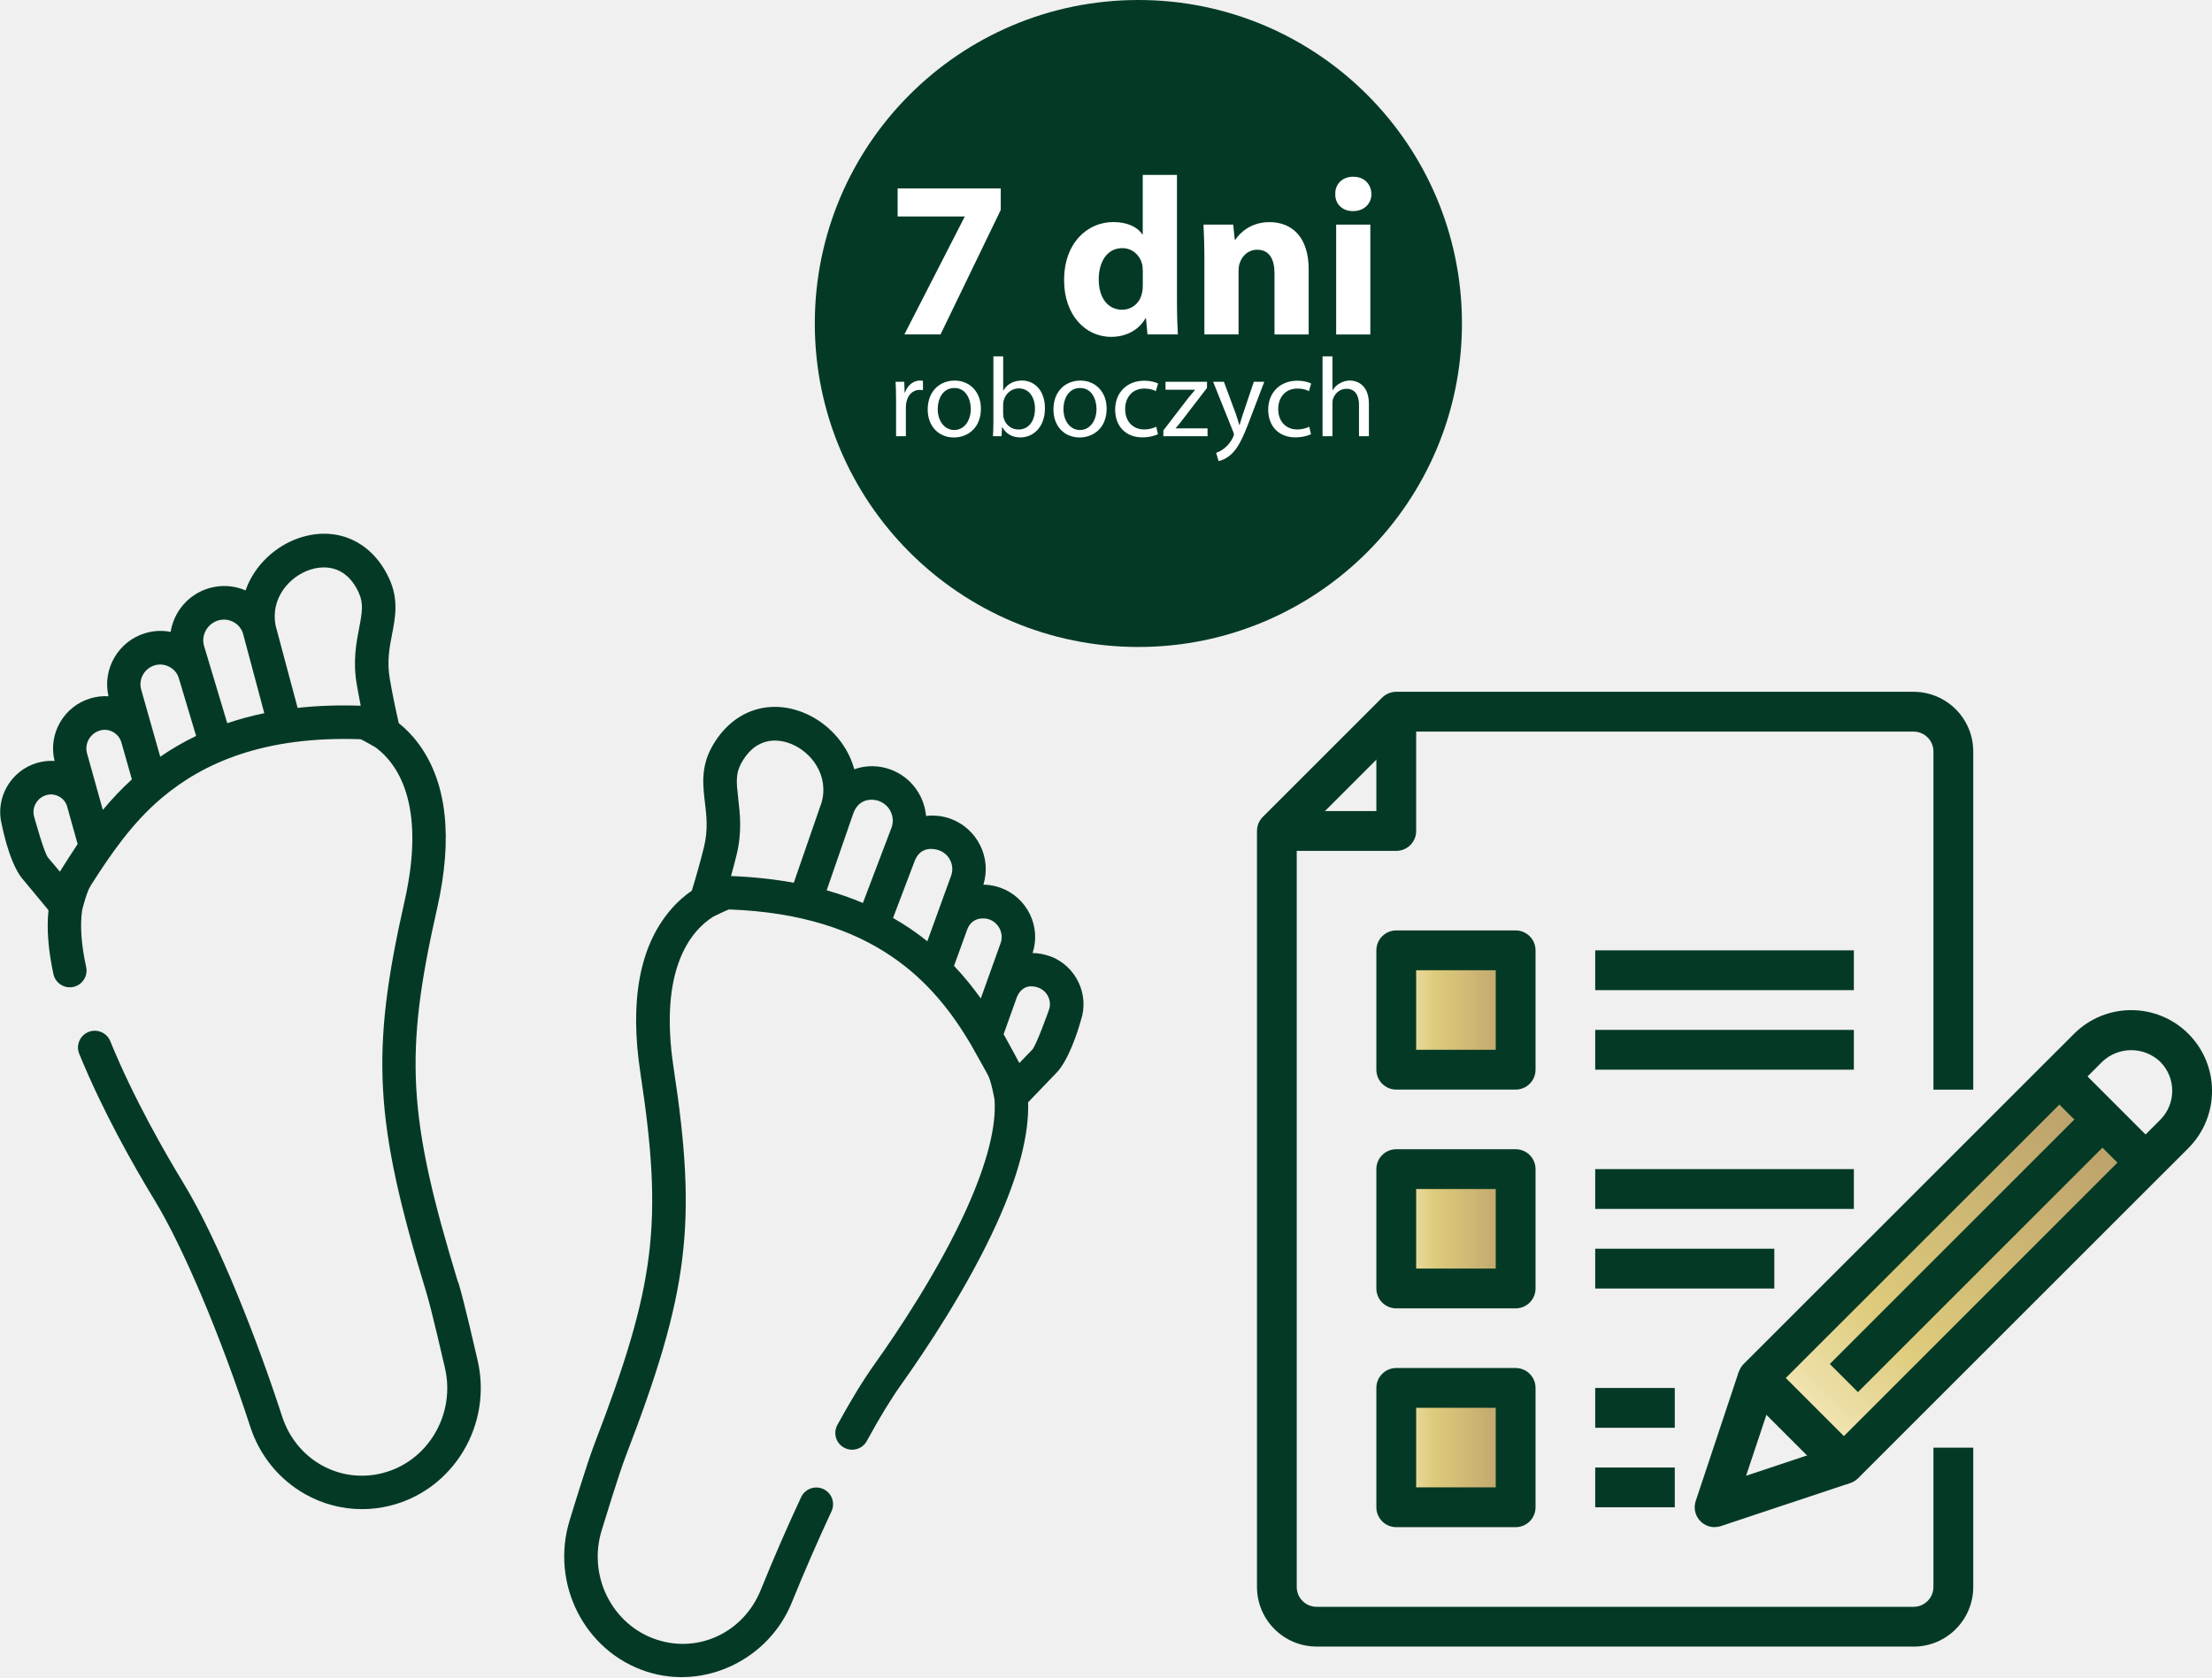
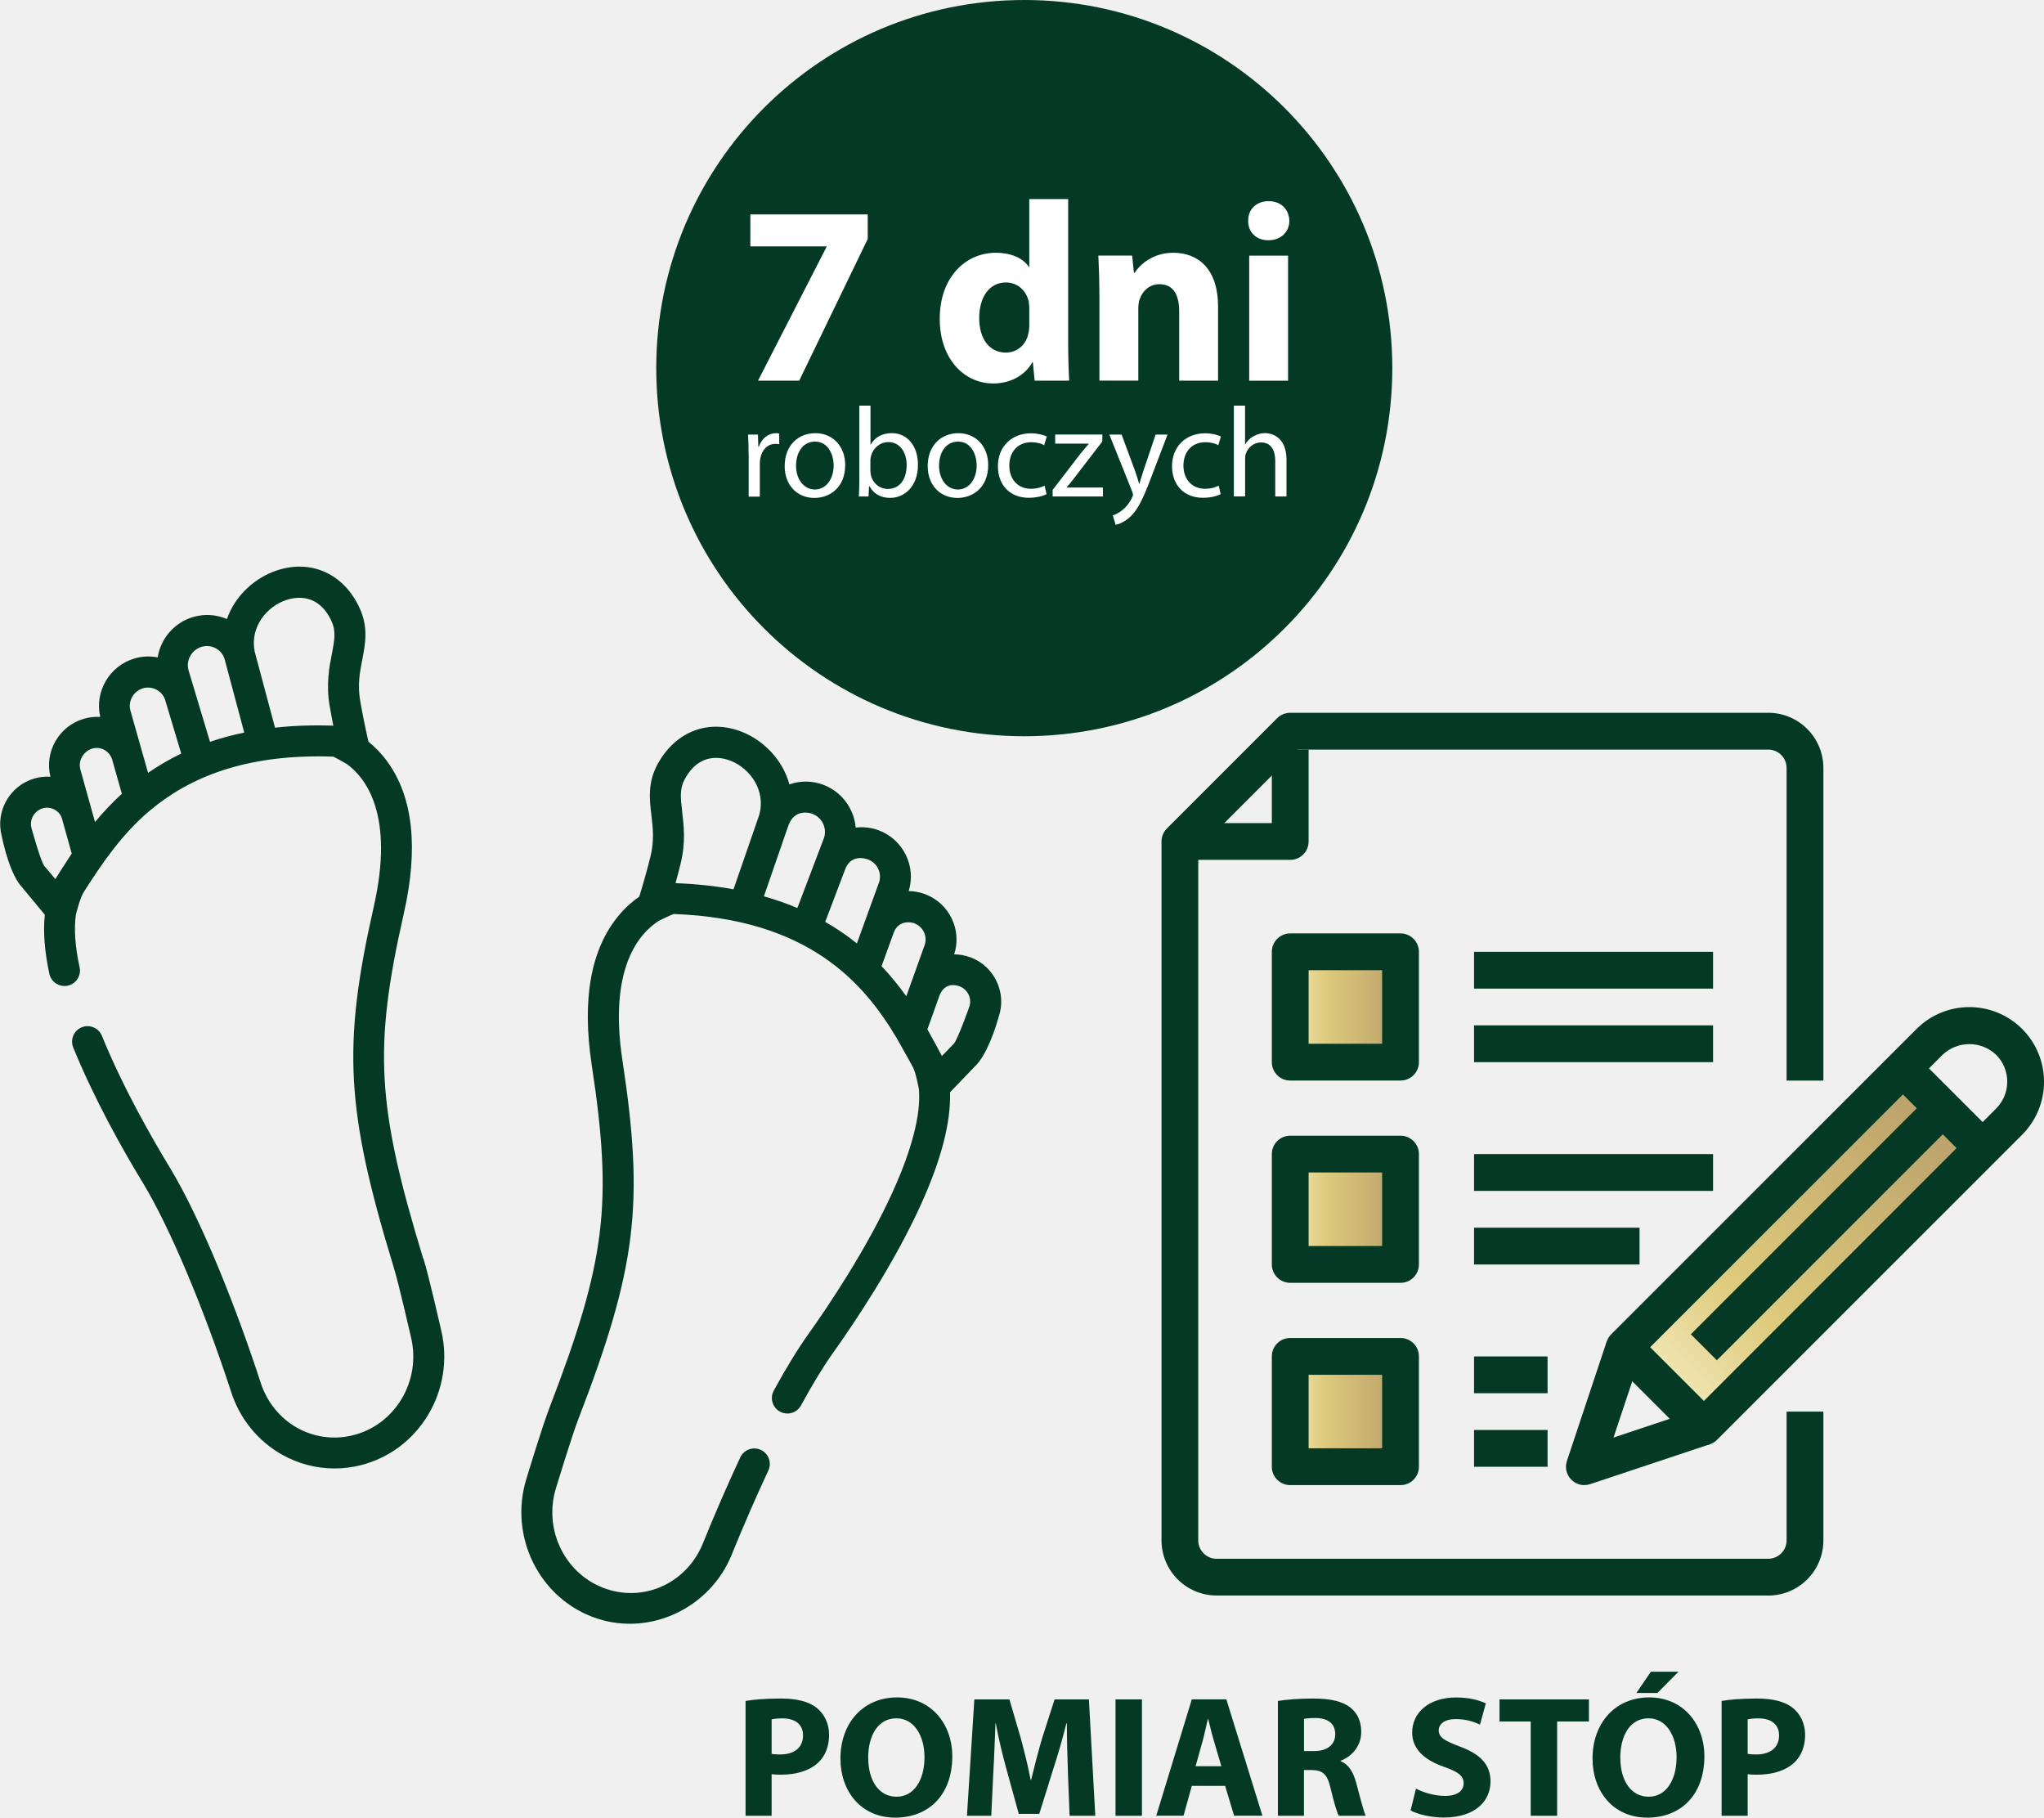
- <svg xmlns="http://www.w3.org/2000/svg" xmlns:xlink="http://www.w3.org/1999/xlink" id="Layer_2" viewBox="0 0 400.05 303.42">
+ <svg xmlns="http://www.w3.org/2000/svg" xmlns:xlink="http://www.w3.org/1999/xlink" id="Layer_2" viewBox="0 0 400.05 355.66">
  <defs>
    <style>.cls-1{fill:url(#New_Gradient_Swatch_copy);}.cls-2{fill:#043a25;}.cls-3{fill:#fff;}.cls-4{fill:url(#New_Gradient_Swatch_copy-3);}.cls-5{fill:url(#New_Gradient_Swatch_copy-4);}.cls-6{fill:url(#New_Gradient_Swatch_copy-2);}</style>
-     <linearGradient id="New_Gradient_Swatch_copy" x1="253.52" y1="182.06" x2="273.81" y2="182.06" gradientUnits="userSpaceOnUse">
+     <linearGradient id="New_Gradient_Swatch_copy" x1="253.52" y1="196.39" x2="273.81" y2="196.39" gradientUnits="userSpaceOnUse">
      <stop offset="0" stop-color="#f1e5b3" />
      <stop offset=".29" stop-color="#decb7c" />
      <stop offset="1" stop-color="#bba16b" />
    </linearGradient>
-     <linearGradient id="New_Gradient_Swatch_copy-2" y1="222.3" y2="222.3" xlink:href="#New_Gradient_Swatch_copy" />
-     <linearGradient id="New_Gradient_Swatch_copy-3" x1="253.17" y1="261.88" x2="273.46" y2="261.88" xlink:href="#New_Gradient_Swatch_copy" />
-     <linearGradient id="New_Gradient_Swatch_copy-4" x1="84.91" y1="1237.37" x2="158.94" y2="1237.37" gradientTransform="translate(231.28 -1007.87)" xlink:href="#New_Gradient_Swatch_copy" />
+     <linearGradient id="New_Gradient_Swatch_copy-2" y1="236.62" y2="236.62" xlink:href="#New_Gradient_Swatch_copy" />
+     <linearGradient id="New_Gradient_Swatch_copy-3" x1="253.17" y1="276.2" x2="273.46" y2="276.2" xlink:href="#New_Gradient_Swatch_copy" />
+     <linearGradient id="New_Gradient_Swatch_copy-4" x1="84.91" y1="1251.69" x2="158.94" y2="1251.69" gradientTransform="translate(231.28 -1007.87)" xlink:href="#New_Gradient_Swatch_copy" />
  </defs>
  <g id="Layer_14">
    <g>
-       <path class="cls-2" d="M346.08,297.87h-107.95c-5.96,0-10.8-4.83-10.8-10.8V150.33c0-.95,.38-1.87,1.05-2.54l21.59-21.59c.67-.67,1.59-1.05,2.54-1.05h93.56c5.96,0,10.8,4.83,10.8,10.8v61.17h-7.2v-61.17c0-1.99-1.61-3.6-3.6-3.6h-92.07l-19.48,19.48v135.25c0,1.99,1.61,3.6,3.6,3.6h107.95c1.99,0,3.6-1.61,3.6-3.6v-25.19h7.2v25.19c0,5.96-4.83,10.8-10.8,10.8Z" />
-       <path class="cls-2" d="M252.52,153.93h-21.59v-7.2h17.99v-14.39h7.2v17.99c0,1.99-1.61,3.6-3.6,3.6Z" />
-       <rect class="cls-1" x="253.52" y="171.92" width="20.29" height="20.29" />
-       <rect class="cls-6" x="253.52" y="212.15" width="20.29" height="20.29" />
-       <rect class="cls-4" x="253.17" y="251.74" width="20.29" height="20.29" />
-       <rect class="cls-5" x="316.19" y="220.8" width="74.03" height="17.39" transform="translate(-58.82 316.98) rotate(-45)" />
-       <path class="cls-2" d="M274.11,197.11h-21.59c-1.99,0-3.6-1.61-3.6-3.6v-21.59c0-1.99,1.61-3.6,3.6-3.6h21.59c1.99,0,3.6,1.61,3.6,3.6v21.59c0,1.99-1.61,3.6-3.6,3.6Zm-17.99-7.2h14.39v-14.39h-14.39v14.39Z" />
-       <path class="cls-2" d="M274.11,236.69h-21.59c-1.99,0-3.6-1.61-3.6-3.6v-21.59c0-1.99,1.61-3.6,3.6-3.6h21.59c1.99,0,3.6,1.61,3.6,3.6v21.59c0,1.99-1.61,3.6-3.6,3.6Zm-17.99-7.2h14.39v-14.39h-14.39v14.39Z" />
-       <path class="cls-2" d="M274.11,276.27h-21.59c-1.99,0-3.6-1.61-3.6-3.6v-21.59c0-1.99,1.61-3.6,3.6-3.6h21.59c1.99,0,3.6,1.61,3.6,3.6v21.59c0,1.99-1.61,3.6-3.6,3.6Zm-17.99-7.2h14.39v-14.39h-14.39v14.39Z" />
-       <path class="cls-2" d="M288.5,171.92h46.78v7.2h-46.78v-7.2Z" />
-       <path class="cls-2" d="M288.5,186.31h46.78v7.2h-46.78v-7.2Z" />
-       <path class="cls-2" d="M288.5,211.5h46.78v7.2h-46.78v-7.2Z" />
-       <path class="cls-2" d="M288.5,225.9h32.39v7.2h-32.39v-7.2Z" />
-       <path class="cls-2" d="M288.5,251.09h14.39v7.2h-14.39v-7.2Z" />
-       <path class="cls-2" d="M288.5,265.48h14.39v7.2h-14.39v-7.2Z" />
-       <path class="cls-2" d="M333.48,268.48c-.95,0-1.87-.38-2.54-1.05l-15.59-15.59c-1.4-1.4-1.4-3.68,0-5.09l59.75-59.73c5.71-5.71,14.97-5.71,20.68,0,5.7,5.71,5.7,14.96,0,20.68l-59.75,59.73c-.67,.67-1.59,1.05-2.54,1.05Zm-10.51-19.19l10.51,10.51,57.21-57.22c2.89-2.9,2.89-7.6,0-10.5-2.94-2.8-7.56-2.8-10.5,0l-57.23,57.21Z" />
-       <path class="cls-2" d="M310.09,276.27c-1.16,0-2.24-.56-2.92-1.5-.68-.94-.86-2.14-.49-3.24l7.79-23.39,6.84,2.28-5.52,16.55,16.55-5.52,2.27,6.84-23.39,7.79c-.37,.12-.75,.18-1.14,.18Z" />
-       <path class="cls-2" d="M369.9,197.28l5.09-5.09,15.59,15.59-5.09,5.09-15.59-15.59Z" />
-       <path class="cls-2" d="M330.93,246.75l46.76-46.76,5.09,5.09-46.76,46.76-5.09-5.09Z" />
+       <path class="cls-2" d="M346.08,312.19h-107.95c-5.96,0-10.8-4.83-10.8-10.8V164.65c0-.95,.38-1.87,1.05-2.54l21.59-21.59c.67-.67,1.59-1.05,2.54-1.05h93.56c5.96,0,10.8,4.83,10.8,10.8v61.17h-7.2v-61.17c0-1.99-1.61-3.6-3.6-3.6h-92.07l-19.48,19.48v135.25c0,1.99,1.61,3.6,3.6,3.6h107.95c1.99,0,3.6-1.61,3.6-3.6v-25.19h7.2v25.19c0,5.96-4.83,10.8-10.8,10.8Z" />
+       <path class="cls-2" d="M252.52,168.25h-21.59v-7.2h17.99v-14.39h7.2v17.99c0,1.99-1.61,3.6-3.6,3.6Z" />
+       <rect class="cls-1" x="253.52" y="186.24" width="20.29" height="20.29" />
+       <rect class="cls-6" x="253.52" y="226.47" width="20.29" height="20.29" />
+       <rect class="cls-4" x="253.17" y="266.06" width="20.29" height="20.29" />
+       <rect class="cls-5" x="316.19" y="235.12" width="74.03" height="17.39" transform="translate(-68.95 321.17) rotate(-45)" />
+       <path class="cls-2" d="M274.11,211.43h-21.59c-1.99,0-3.6-1.61-3.6-3.6v-21.59c0-1.99,1.61-3.6,3.6-3.6h21.59c1.99,0,3.6,1.61,3.6,3.6v21.59c0,1.99-1.61,3.6-3.6,3.6Zm-17.99-7.2h14.39v-14.39h-14.39v14.39Z" />
+       <path class="cls-2" d="M274.11,251.01h-21.59c-1.99,0-3.6-1.61-3.6-3.6v-21.59c0-1.99,1.61-3.6,3.6-3.6h21.59c1.99,0,3.6,1.61,3.6,3.6v21.59c0,1.99-1.61,3.6-3.6,3.6Zm-17.99-7.2h14.39v-14.39h-14.39v14.39Z" />
+       <path class="cls-2" d="M274.11,290.59h-21.59c-1.99,0-3.6-1.61-3.6-3.6v-21.59c0-1.99,1.61-3.6,3.6-3.6h21.59c1.99,0,3.6,1.61,3.6,3.6v21.59c0,1.99-1.61,3.6-3.6,3.6Zm-17.99-7.2h14.39v-14.39h-14.39v14.39Z" />
+       <path class="cls-2" d="M288.5,186.24h46.78v7.2h-46.78v-7.2Z" />
+       <path class="cls-2" d="M288.5,200.63h46.78v7.2h-46.78v-7.2Z" />
+       <path class="cls-2" d="M288.5,225.82h46.78v7.2h-46.78v-7.2Z" />
+       <path class="cls-2" d="M288.5,240.22h32.39v7.2h-32.39v-7.2Z" />
+       <path class="cls-2" d="M288.5,265.41h14.39v7.2h-14.39v-7.2Z" />
+       <path class="cls-2" d="M288.5,279.8h14.39v7.2h-14.39v-7.2Z" />
+       <path class="cls-2" d="M333.48,282.8c-.95,0-1.87-.38-2.54-1.05l-15.59-15.59c-1.4-1.4-1.4-3.68,0-5.09l59.75-59.73c5.71-5.71,14.97-5.71,20.68,0,5.7,5.71,5.7,14.96,0,20.68l-59.75,59.73c-.67,.67-1.59,1.05-2.54,1.05Zm-10.51-19.19l10.51,10.51,57.21-57.22c2.89-2.9,2.89-7.6,0-10.5-2.94-2.8-7.56-2.8-10.5,0l-57.23,57.21Z" />
+       <path class="cls-2" d="M310.09,290.59c-1.16,0-2.24-.56-2.92-1.5-.68-.94-.86-2.14-.49-3.24l7.79-23.39,6.84,2.28-5.52,16.55,16.55-5.52,2.27,6.84-23.39,7.79c-.37,.12-.75,.18-1.14,.18Z" />
+       <path class="cls-2" d="M369.9,211.6l5.09-5.09,15.59,15.59-5.09,5.09-15.59-15.59Z" />
+       <path class="cls-2" d="M330.93,261.07l46.76-46.76,5.09,5.09-46.76,46.76-5.09-5.09Z" />
    </g>
    <g>
-       <path class="cls-2" d="M82.83,231.94c-9.11-29.88-9.75-41.24-3.79-67.54,2.9-12.8,1.8-22.81-3.26-29.74-1.18-1.62-2.45-2.88-3.66-3.84-.65-2.82-1.19-5.5-1.62-7.99-.55-3.17-.07-5.66,.4-8.06,.6-3.09,1.22-6.29-.49-10.05-3.06-6.73-9.42-9.65-16.19-7.44-4.21,1.38-8.18,4.85-9.81,9.53-2.07-.9-4.37-1.05-6.58-.41-3.76,1.09-6.39,4.27-6.97,7.91-1.48-.29-3.03-.23-4.52,.21-4.92,1.43-7.87,6.5-6.72,11.44-1.07-.07-2.15,.05-3.21,.36-4.87,1.42-7.76,6.47-6.54,11.34-1.05-.07-2.12,.05-3.16,.35-4.8,1.4-7.64,6.41-6.38,11.21,.39,1.9,1.73,7.71,4.03,10.12,0,0,4.34,5.23,4.41,5.32-.35,3.33-.05,7.19,.89,11.56,.36,1.63,1.97,2.67,3.6,2.32,1.64-.35,2.68-1.97,2.32-3.6-.89-4.1-1.13-7.55-.72-10.32,.03-.13,.81-3.26,1.5-4.34,3.68-5.8,7.59-11.45,12.88-15.92,.02-.02,.05-.04,.07-.06,7.53-6.33,18.51-11.18,35.91-10.57,.4,.14,2.55,1.39,2.71,1.48,3.75,2.76,9.27,10.01,5.23,27.85-6.18,27.29-5.49,39.83,3.91,70.64,1.06,3.48,3.11,12.57,3.38,13.68,2.01,8.49-3.08,17.07-11.35,19.13-7.78,1.93-15.55-2.48-18.08-10.28-4.34-13.36-11.32-31.48-17.88-42.26-3.1-5.09-8.94-15.18-13.2-25.62-.63-1.55-2.4-2.29-3.95-1.66-1.55,.63-2.29,2.4-1.66,3.95,4.2,10.28,9.73,20.08,13.63,26.48,5.18,8.51,11.97,24.6,17.3,40.98,1.69,5.2,5.2,9.52,9.89,12.18,3.19,1.81,6.75,2.73,10.33,2.73,1.7,0,3.41-.21,5.09-.63,11.48-2.86,18.56-14.7,15.78-26.41-.26-1.09-2.35-10.35-3.48-14.05ZM39.5,112.23c1.89-.55,3.94,.55,4.47,2.46l3.83,14.33c-2.38,.49-4.61,1.1-6.7,1.81l-4.21-14.03c-.53-1.95,.64-3.99,2.6-4.57Zm-11.49,8.12c1.74-.51,3.72,.48,4.29,2.21l3.17,10.57c-2.37,1.14-4.52,2.41-6.49,3.77l-3.45-12.17c-.52-1.87,.59-3.83,2.48-4.38Zm-19.31,34.81c-.67-.69-2.51-7.36-2.53-7.43-.46-1.66,.53-3.4,2.2-3.89,1.55-.45,3.24,.41,3.74,1.95l1.93,6.9c-1.03,1.53-3.08,4.78-3.21,5,0,0-2.05-2.46-2.13-2.53Zm9.9-8.63l-2.86-10.25c-.49-1.76,.56-3.61,2.34-4.13,1.67-.49,3.41,.53,3.88,2.18l1.89,6.66c-1.96,1.8-3.7,3.66-5.25,5.53Zm35.23-18.46l-3.98-14.88c-.98-4.94,2.47-8.9,6.24-10.13,1.81-.59,6.28-1.36,8.8,4.18,.87,1.91,.62,3.5,.06,6.39-.52,2.67-1.16,5.99-.42,10.25,.21,1.22,.45,2.49,.71,3.79-4.11-.14-7.9,0-11.41,.39Z" />
-       <path class="cls-2" d="M189.88,172.99c-1.02-.38-2.08-.57-3.13-.58,1.57-4.77-.96-10.02-5.72-11.78-1.04-.39-2.11-.58-3.18-.59,1.51-4.84-1.07-10.11-5.88-11.9-1.46-.54-2.99-.71-4.49-.53-.32-3.67-2.72-7.03-6.39-8.39-2.16-.8-4.47-.81-6.59-.06-1.29-4.78-5-8.53-9.11-10.21-6.6-2.69-13.15-.23-16.69,6.26-1.97,3.63-1.58,6.86-1.21,9.99,.29,2.43,.59,4.95-.18,8.07-.61,2.45-1.34,5.08-2.19,7.85-1.27,.88-2.63,2.04-3.92,3.57-5.55,6.55-7.36,16.45-5.38,29.43,4.13,27.11,2.73,38.39-8.29,67.04-1.39,3.61-4.14,12.69-4.47,13.76-3.6,11.47,2.61,23.8,13.85,27.47,10.57,3.45,22.13-2.24,26.27-12.44,2.33-5.74,4.76-11.31,7.2-16.54,.71-1.52,.05-3.32-1.46-4.03-1.52-.71-3.32-.05-4.03,1.46-2.49,5.32-4.95,10.98-7.32,16.83-3.09,7.6-11.15,11.45-18.77,8.96-8.1-2.65-12.57-11.57-9.95-19.89,.34-1.09,3.04-10,4.35-13.4,11.38-29.56,12.91-42.01,8.63-70.13-2.75-18.04,3.21-24.88,7.16-27.38,.19-.09,2.45-1.2,2.86-1.31,26.37,.96,37.15,13.41,43.59,24.18,.08,.17,2.35,4.13,3.24,5.8,.61,1.14,1.16,4.29,1.18,4.4,.37,4.84-1.35,11.59-5.09,19.87-5.08,11.23-12.61,22.41-16.65,28.08-2.05,2.88-4.29,6.56-6.68,10.93-.8,1.47-.26,3.31,1.22,4.11,1.47,.8,3.31,.26,4.11-1.21,2.26-4.16,4.38-7.63,6.29-10.31,4.16-5.85,11.94-17.41,17.23-29.1,3.94-8.71,5.83-16.02,5.65-21.85,.08-.09,.15-.17,.23-.25l4.56-4.75c2.46-2.24,4.22-7.93,4.74-9.8,1.61-4.7-.87-9.9-5.56-11.64Zm-8.91-2.39l-3.59,10.02c-1.41-1.97-3.01-3.96-4.84-5.89l2.35-6.48s0,0,0,0c.87-2.48,3.23-2.22,4.04-1.92,1.73,.64,2.65,2.56,2.04,4.28Zm-11.1-16.76c1.84,.68,2.8,2.72,2.16,4.53l-4.32,11.91c-1.86-1.5-3.92-2.92-6.2-4.22l3.92-10.32c1.06-2.74,3.55-2.23,4.44-1.9Zm-10.88-8.92c1.92,.71,2.93,2.83,2.27,4.74l-5.2,13.69c-2.03-.86-4.21-1.63-6.55-2.29,0,0,4.85-14.02,4.85-14.02,1.13-2.86,3.7-2.47,4.63-2.13Zm-25.47-.43c-.35-2.92-.49-4.53,.51-6.37,2.91-5.35,7.31-4.26,9.07-3.54,3.67,1.5,6.83,5.7,5.5,10.55l-5.04,14.56c-3.47-.63-7.24-1.05-11.35-1.21,.36-1.28,.68-2.53,.98-3.73,1.05-4.2,.64-7.56,.32-10.26Zm56.18,38.21c-.02,.07-2.33,6.58-3.05,7.23-.08,.07-2.3,2.38-2.3,2.38-.11-.23-1.93-3.62-2.84-5.22l2.41-6.74c1.08-2.45,3.09-1.97,3.87-1.68,1.63,.6,2.49,2.41,1.91,4.03Z" />
+       <path class="cls-2" d="M82.83,246.26c-9.11-29.88-9.75-41.24-3.79-67.54,2.9-12.8,1.8-22.81-3.26-29.74-1.18-1.62-2.45-2.88-3.66-3.84-.65-2.82-1.19-5.5-1.62-7.99-.55-3.17-.07-5.66,.4-8.06,.6-3.09,1.22-6.29-.49-10.05-3.06-6.73-9.42-9.65-16.19-7.44-4.21,1.38-8.18,4.85-9.81,9.53-2.07-.9-4.37-1.05-6.58-.41-3.76,1.09-6.39,4.27-6.97,7.91-1.48-.29-3.03-.23-4.52,.21-4.92,1.43-7.87,6.5-6.72,11.44-1.07-.07-2.15,.05-3.21,.36-4.87,1.42-7.76,6.47-6.54,11.34-1.05-.07-2.12,.05-3.16,.35-4.8,1.4-7.64,6.41-6.38,11.21,.39,1.9,1.73,7.71,4.03,10.12,0,0,4.34,5.23,4.41,5.32-.35,3.33-.05,7.19,.89,11.56,.36,1.63,1.97,2.67,3.6,2.32,1.64-.35,2.68-1.97,2.32-3.6-.89-4.1-1.13-7.55-.72-10.32,.03-.13,.81-3.26,1.5-4.34,3.68-5.8,7.59-11.45,12.88-15.92,.02-.02,.05-.04,.07-.06,7.53-6.33,18.51-11.18,35.91-10.57,.4,.14,2.55,1.39,2.71,1.48,3.75,2.76,9.27,10.01,5.23,27.85-6.18,27.29-5.49,39.83,3.91,70.64,1.06,3.48,3.11,12.57,3.38,13.68,2.01,8.49-3.08,17.07-11.35,19.13-7.78,1.93-15.55-2.48-18.08-10.28-4.34-13.36-11.32-31.48-17.88-42.26-3.1-5.09-8.94-15.18-13.2-25.62-.63-1.55-2.4-2.29-3.95-1.66-1.55,.63-2.29,2.4-1.66,3.95,4.2,10.28,9.73,20.08,13.63,26.48,5.18,8.51,11.97,24.6,17.3,40.98,1.69,5.2,5.2,9.52,9.89,12.18,3.19,1.81,6.75,2.73,10.33,2.73,1.7,0,3.41-.21,5.09-.63,11.48-2.86,18.56-14.7,15.78-26.41-.26-1.09-2.35-10.35-3.48-14.05ZM39.5,126.55c1.89-.55,3.94,.55,4.47,2.46l3.83,14.33c-2.38,.49-4.61,1.1-6.7,1.81l-4.21-14.03c-.53-1.95,.64-3.99,2.6-4.57Zm-11.49,8.12c1.74-.51,3.72,.48,4.29,2.21l3.17,10.57c-2.37,1.14-4.52,2.41-6.49,3.77l-3.45-12.17c-.52-1.87,.59-3.83,2.48-4.38Zm-19.31,34.81c-.67-.69-2.51-7.36-2.53-7.43-.46-1.66,.53-3.4,2.2-3.89,1.55-.45,3.24,.41,3.74,1.95l1.93,6.9c-1.03,1.53-3.08,4.78-3.21,5,0,0-2.05-2.46-2.13-2.53Zm9.9-8.63l-2.86-10.25c-.49-1.76,.56-3.61,2.34-4.13,1.67-.49,3.41,.53,3.88,2.18l1.89,6.66c-1.96,1.8-3.7,3.66-5.25,5.53Zm35.23-18.46l-3.98-14.88c-.98-4.94,2.47-8.9,6.24-10.13,1.81-.59,6.28-1.36,8.8,4.18,.87,1.91,.62,3.5,.06,6.39-.52,2.67-1.16,5.99-.42,10.25,.21,1.22,.45,2.49,.71,3.79-4.11-.14-7.9,0-11.41,.39Z" />
+       <path class="cls-2" d="M189.88,187.31c-1.02-.38-2.08-.57-3.13-.58,1.57-4.77-.96-10.02-5.72-11.78-1.04-.39-2.11-.58-3.18-.59,1.51-4.84-1.07-10.11-5.88-11.9-1.46-.54-2.99-.71-4.49-.53-.32-3.67-2.72-7.03-6.39-8.39-2.16-.8-4.47-.81-6.59-.06-1.29-4.78-5-8.53-9.11-10.21-6.6-2.69-13.15-.23-16.69,6.26-1.97,3.63-1.58,6.86-1.21,9.99,.29,2.43,.59,4.95-.18,8.07-.61,2.45-1.34,5.08-2.19,7.85-1.27,.88-2.63,2.04-3.92,3.57-5.55,6.55-7.36,16.45-5.38,29.43,4.13,27.11,2.73,38.39-8.29,67.04-1.39,3.61-4.14,12.69-4.47,13.76-3.6,11.47,2.61,23.8,13.85,27.47,10.57,3.45,22.13-2.24,26.27-12.44,2.33-5.74,4.76-11.31,7.2-16.54,.71-1.52,.05-3.32-1.46-4.03-1.52-.71-3.32-.05-4.03,1.46-2.49,5.32-4.95,10.98-7.32,16.83-3.09,7.6-11.15,11.45-18.77,8.96-8.1-2.65-12.57-11.57-9.95-19.89,.34-1.09,3.04-10,4.35-13.4,11.38-29.56,12.91-42.01,8.63-70.13-2.75-18.04,3.21-24.88,7.16-27.38,.19-.09,2.45-1.2,2.86-1.31,26.37,.96,37.15,13.41,43.59,24.18,.08,.17,2.35,4.13,3.24,5.8,.61,1.14,1.16,4.29,1.18,4.4,.37,4.84-1.35,11.59-5.09,19.87-5.08,11.23-12.61,22.41-16.65,28.08-2.05,2.88-4.29,6.56-6.68,10.93-.8,1.47-.26,3.31,1.22,4.11,1.47,.8,3.31,.26,4.11-1.21,2.26-4.16,4.38-7.63,6.29-10.31,4.16-5.85,11.94-17.41,17.23-29.1,3.94-8.71,5.83-16.02,5.65-21.85,.08-.09,.15-.17,.23-.25l4.56-4.75c2.46-2.24,4.22-7.93,4.74-9.8,1.61-4.7-.87-9.9-5.56-11.64Zm-8.91-2.39l-3.59,10.02c-1.41-1.97-3.01-3.96-4.84-5.89l2.35-6.48s0,0,0,0c.87-2.48,3.23-2.22,4.04-1.92,1.73,.64,2.65,2.56,2.04,4.28Zm-11.1-16.76c1.84,.68,2.8,2.72,2.16,4.53l-4.32,11.91c-1.86-1.5-3.92-2.92-6.2-4.22l3.92-10.32c1.06-2.74,3.55-2.23,4.44-1.9Zm-10.88-8.92c1.92,.71,2.93,2.83,2.27,4.74l-5.2,13.69c-2.03-.86-4.21-1.63-6.55-2.29,0,0,4.85-14.02,4.85-14.02,1.13-2.86,3.7-2.47,4.63-2.13Zm-25.47-.43c-.35-2.92-.49-4.53,.51-6.37,2.91-5.35,7.31-4.26,9.07-3.54,3.67,1.5,6.83,5.7,5.5,10.55l-5.04,14.56c-3.47-.63-7.24-1.05-11.35-1.21,.36-1.28,.68-2.53,.98-3.73,1.05-4.2,.64-7.56,.32-10.26Zm56.18,38.21c-.02,.07-2.33,6.58-3.05,7.23-.08,.07-2.3,2.38-2.3,2.38-.11-.23-1.93-3.62-2.84-5.22l2.41-6.74c1.08-2.45,3.09-1.97,3.87-1.68,1.63,.6,2.49,2.41,1.91,4.03Z" />
    </g>
  </g>
  <g id="FORMULARZ_STOPY">
    <g>
-       <circle class="cls-2" cx="205.88" cy="58.52" r="58.52" />
+       <circle class="cls-2" cx="200.47" cy="72.03" r="72.03" />
      <g>
-         <path class="cls-3" d="M180.99,34.08v3.9l-10.89,22.52h-6.54l10.89-21.26v-.08h-12.11v-5.08h18.66Z" />
-         <path class="cls-3" d="M212.86,31.64v22.93c0,2.24,.08,4.59,.16,5.93h-5.49l-.28-2.93h-.08c-1.26,2.24-3.66,3.37-6.22,3.37-4.71,0-8.5-4.02-8.5-10.2-.04-6.71,4.15-10.57,8.9-10.57,2.44,0,4.35,.85,5.24,2.24h.08v-10.77h6.18Zm-6.18,17.4c0-.33-.04-.77-.08-1.1-.37-1.67-1.71-3.05-3.62-3.05-2.8,0-4.27,2.52-4.27,5.65,0,3.37,1.67,5.49,4.23,5.49,1.79,0,3.21-1.22,3.58-2.97,.12-.45,.16-.89,.16-1.42v-2.6Z" />
-         <path class="cls-3" d="M217.82,46.97c0-2.48-.08-4.59-.16-6.34h5.37l.28,2.72h.12c.81-1.26,2.85-3.17,6.14-3.17,4.06,0,7.11,2.68,7.11,8.54v11.79h-6.18v-11.02c0-2.56-.89-4.31-3.13-4.31-1.71,0-2.72,1.18-3.13,2.32-.16,.37-.24,.98-.24,1.54v11.46h-6.18v-13.54Z" />
-         <path class="cls-3" d="M248.03,35.1c0,1.71-1.3,3.09-3.33,3.09s-3.25-1.38-3.21-3.09c-.04-1.79,1.26-3.13,3.25-3.13s3.25,1.34,3.29,3.13Zm-6.38,25.41v-19.88h6.18v19.88h-6.18Z" />
+         <path class="cls-3" d="M169.83,41.96v4.8l-13.41,27.72h-8.06l13.41-26.17v-.1h-14.91v-6.25h22.97Z" />
+         <path class="cls-3" d="M209.06,38.95v28.22c0,2.75,.1,5.65,.2,7.31h-6.76l-.35-3.6h-.1c-1.55,2.75-4.5,4.15-7.66,4.15-5.8,0-10.46-4.95-10.46-12.56-.05-8.26,5.1-13.01,10.96-13.01,3,0,5.35,1.05,6.46,2.75h.1v-13.26h7.61Zm-7.61,21.42c0-.4-.05-.95-.1-1.35-.45-2.05-2.1-3.75-4.45-3.75-3.45,0-5.25,3.1-5.25,6.96,0,4.15,2.05,6.76,5.2,6.76,2.2,0,3.95-1.5,4.4-3.65,.15-.55,.2-1.1,.2-1.75v-3.2Z" />
+         <path class="cls-3" d="M215.17,57.82c0-3.05-.1-5.66-.2-7.81h6.61l.35,3.35h.15c1-1.55,3.5-3.9,7.56-3.9,5,0,8.76,3.3,8.76,10.51v14.51h-7.61v-13.56c0-3.15-1.1-5.31-3.85-5.31-2.1,0-3.35,1.45-3.85,2.85-.2,.45-.3,1.2-.3,1.9v14.11h-7.61v-16.66Z" />
+         <path class="cls-3" d="M252.35,43.21c0,2.1-1.6,3.8-4.1,3.8s-4-1.7-3.95-3.8c-.05-2.2,1.55-3.85,4-3.85s4,1.65,4.05,3.85Zm-7.86,31.28v-24.47h7.61v24.47h-7.61Z" />
      </g>
      <g>
-         <path class="cls-3" d="M162.05,72.14c0-1.16-.02-2.16-.08-3.07h1.57l.06,1.93h.08c.45-1.32,1.53-2.16,2.73-2.16,.2,0,.35,.02,.51,.06v1.69c-.18-.04-.37-.06-.61-.06-1.26,0-2.16,.96-2.4,2.3-.04,.24-.08,.53-.08,.83v5.25h-1.77v-6.77Z" />
-         <path class="cls-3" d="M177.4,73.91c0,3.64-2.52,5.23-4.9,5.23-2.66,0-4.72-1.95-4.72-5.06,0-3.29,2.16-5.23,4.88-5.23s4.74,2.05,4.74,5.06Zm-7.81,.1c0,2.16,1.24,3.78,2.99,3.78s2.99-1.61,2.99-3.82c0-1.67-.83-3.78-2.95-3.78s-3.03,1.95-3.03,3.82Z" />
-         <path class="cls-3" d="M179.58,78.91c.04-.67,.08-1.67,.08-2.54v-11.9h1.77v6.18h.04c.63-1.1,1.77-1.81,3.36-1.81,2.44,0,4.17,2.03,4.15,5.02,0,3.52-2.22,5.27-4.41,5.27-1.42,0-2.56-.55-3.29-1.85h-.06l-.08,1.63h-1.55Zm1.85-3.95c0,.22,.04,.45,.08,.65,.35,1.24,1.38,2.09,2.68,2.09,1.87,0,2.99-1.53,2.99-3.78,0-1.97-1.02-3.66-2.93-3.66-1.22,0-2.36,.83-2.73,2.2-.04,.2-.1,.45-.1,.73v1.77Z" />
-         <path class="cls-3" d="M200.14,73.91c0,3.64-2.52,5.23-4.9,5.23-2.66,0-4.72-1.95-4.72-5.06,0-3.29,2.16-5.23,4.88-5.23s4.74,2.05,4.74,5.06Zm-7.81,.1c0,2.16,1.24,3.78,2.99,3.78s2.99-1.61,2.99-3.82c0-1.67-.83-3.78-2.95-3.78s-3.03,1.95-3.03,3.82Z" />
-         <path class="cls-3" d="M209.41,78.55c-.47,.24-1.5,.57-2.83,.57-2.97,0-4.9-2.01-4.9-5.02s2.07-5.23,5.29-5.23c1.06,0,1.99,.26,2.48,.51l-.41,1.38c-.43-.24-1.1-.47-2.07-.47-2.26,0-3.48,1.67-3.48,3.72,0,2.28,1.46,3.68,3.42,3.68,1.02,0,1.69-.26,2.2-.49l.31,1.34Z" />
-         <path class="cls-3" d="M210.39,77.88l4.45-5.8c.43-.53,.83-1,1.28-1.53v-.04h-5.33v-1.44h7.51l-.02,1.12-4.39,5.71c-.41,.55-.81,1.04-1.26,1.55v.04h5.76v1.42h-7.99v-1.04Z" />
-         <path class="cls-3" d="M221.35,69.07l2.16,5.82c.22,.65,.47,1.42,.63,2.01h.04c.18-.59,.39-1.34,.63-2.05l1.95-5.78h1.89l-2.68,7.02c-1.28,3.38-2.16,5.11-3.38,6.16-.87,.77-1.75,1.08-2.2,1.16l-.45-1.5c.45-.14,1.04-.43,1.57-.88,.49-.39,1.1-1.08,1.51-1.99,.08-.18,.14-.33,.14-.43s-.04-.24-.12-.47l-3.64-9.07h1.95Z" />
-         <path class="cls-3" d="M237.09,78.55c-.47,.24-1.5,.57-2.83,.57-2.97,0-4.9-2.01-4.9-5.02s2.07-5.23,5.29-5.23c1.06,0,1.99,.26,2.48,.51l-.41,1.38c-.43-.24-1.1-.47-2.07-.47-2.26,0-3.48,1.67-3.48,3.72,0,2.28,1.46,3.68,3.42,3.68,1.02,0,1.69-.26,2.2-.49l.31,1.34Z" />
-         <path class="cls-3" d="M239.19,64.47h1.79v6.14h.04c.28-.51,.73-.96,1.28-1.26,.53-.31,1.16-.51,1.83-.51,1.32,0,3.44,.81,3.44,4.21v5.86h-1.79v-5.65c0-1.59-.59-2.93-2.28-2.93-1.16,0-2.07,.81-2.4,1.79-.1,.24-.12,.51-.12,.85v5.94h-1.79v-14.44Z" />
+         <path class="cls-3" d="M146.51,88.81c0-1.43-.03-2.65-.1-3.78h1.93l.08,2.38h.1c.55-1.63,1.88-2.65,3.36-2.65,.25,0,.43,.03,.63,.08v2.08c-.23-.05-.45-.07-.75-.07-1.55,0-2.65,1.18-2.95,2.83-.05,.3-.1,.65-.1,1.03v6.46h-2.18v-8.34Z" />
+         <path class="cls-3" d="M165.42,90.99c0,4.48-3.1,6.44-6.03,6.44-3.28,0-5.81-2.4-5.81-6.23,0-4.06,2.65-6.44,6.01-6.44s5.83,2.53,5.83,6.23Zm-9.62,.13c0,2.65,1.53,4.66,3.68,4.66s3.68-1.98,3.68-4.71c0-2.05-1.03-4.66-3.63-4.66s-3.73,2.4-3.73,4.71Z" />
+         <path class="cls-3" d="M168.09,97.15c.05-.83,.1-2.05,.1-3.13v-14.65h2.18v7.61h.05c.78-1.35,2.18-2.23,4.13-2.23,3,0,5.13,2.5,5.11,6.19,0,4.33-2.73,6.48-5.43,6.48-1.75,0-3.16-.68-4.06-2.28h-.08l-.1,2h-1.9Zm2.28-4.86c0,.28,.05,.55,.1,.8,.43,1.53,1.7,2.58,3.3,2.58,2.3,0,3.68-1.88,3.68-4.66,0-2.43-1.25-4.51-3.61-4.51-1.5,0-2.9,1.03-3.36,2.7-.05,.25-.13,.55-.13,.9v2.18Z" />
+         <path class="cls-3" d="M193.41,90.99c0,4.48-3.1,6.44-6.03,6.44-3.28,0-5.81-2.4-5.81-6.23,0-4.06,2.65-6.44,6.01-6.44s5.83,2.53,5.83,6.23Zm-9.62,.13c0,2.65,1.53,4.66,3.68,4.66s3.68-1.98,3.68-4.71c0-2.05-1.03-4.66-3.63-4.66s-3.73,2.4-3.73,4.71Z" />
+         <path class="cls-3" d="M204.82,96.7c-.58,.3-1.85,.7-3.48,.7-3.66,0-6.03-2.48-6.03-6.18s2.55-6.44,6.51-6.44c1.3,0,2.45,.33,3.05,.63l-.5,1.7c-.53-.3-1.35-.58-2.55-.58-2.78,0-4.28,2.05-4.28,4.58,0,2.8,1.8,4.53,4.21,4.53,1.25,0,2.08-.32,2.7-.6l.38,1.65Z" />
+         <path class="cls-3" d="M206.02,95.87l5.48-7.14c.53-.65,1.03-1.23,1.58-1.88v-.05h-6.56v-1.78h9.24l-.03,1.38-5.41,7.04c-.5,.68-1,1.28-1.55,1.9v.05h7.09v1.75h-9.84v-1.28Z" />
+         <path class="cls-3" d="M219.52,85.03l2.65,7.16c.28,.8,.58,1.75,.78,2.48h.05c.23-.73,.48-1.65,.78-2.53l2.4-7.11h2.33l-3.3,8.64c-1.58,4.16-2.65,6.28-4.16,7.59-1.08,.95-2.15,1.33-2.7,1.43l-.55-1.85c.55-.18,1.28-.53,1.93-1.08,.6-.48,1.35-1.33,1.85-2.45,.1-.22,.17-.4,.17-.53s-.05-.3-.15-.58l-4.48-11.17h2.4Z" />
+         <path class="cls-3" d="M238.9,96.7c-.58,.3-1.85,.7-3.48,.7-3.66,0-6.03-2.48-6.03-6.18s2.55-6.44,6.51-6.44c1.3,0,2.45,.33,3.05,.63l-.5,1.7c-.53-.3-1.35-.58-2.55-.58-2.78,0-4.28,2.05-4.28,4.58,0,2.8,1.8,4.53,4.21,4.53,1.25,0,2.08-.32,2.7-.6l.38,1.65Z" />
+         <path class="cls-3" d="M241.48,79.37h2.2v7.56h.05c.35-.63,.9-1.18,1.58-1.55,.65-.38,1.43-.63,2.25-.63,1.63,0,4.23,1,4.23,5.18v7.21h-2.2v-6.96c0-1.95-.73-3.61-2.8-3.61-1.43,0-2.55,1-2.95,2.2-.13,.3-.15,.63-.15,1.05v7.31h-2.2v-17.78Z" />
      </g>
    </g>
  </g>
+   <g id="WYBOR">
+     <g>
+       <path class="cls-2" d="M145.92,332.82c1.59-.27,3.82-.47,6.96-.47s5.44,.61,6.96,1.82c1.45,1.15,2.43,3.04,2.43,5.27s-.74,4.12-2.09,5.41c-1.76,1.66-4.36,2.4-7.4,2.4-.68,0-1.28-.03-1.76-.1v8.14h-5.1v-22.47Zm5.1,10.34c.44,.1,.98,.13,1.72,.13,2.74,0,4.43-1.38,4.43-3.72,0-2.09-1.45-3.34-4.02-3.34-1.05,0-1.76,.1-2.13,.2v6.72Z" />
+       <path class="cls-2" d="M186.38,343.66c0,7.47-4.53,11.99-11.18,11.99s-10.71-5.1-10.71-11.59c0-6.82,4.36-11.93,11.08-11.93s10.81,5.24,10.81,11.52Zm-16.45,.3c0,4.46,2.09,7.6,5.54,7.6s5.47-3.31,5.47-7.74c0-4.09-1.96-7.6-5.51-7.6s-5.51,3.31-5.51,7.74Z" />
+       <path class="cls-2" d="M209.01,346.57c-.1-2.74-.2-6.05-.2-9.36h-.1c-.71,2.91-1.66,6.15-2.53,8.82l-2.77,8.88h-4.02l-2.43-8.82c-.74-2.67-1.52-5.91-2.06-8.88h-.07c-.13,3.07-.24,6.59-.41,9.43l-.41,8.65h-4.76l1.45-22.77h6.86l2.23,7.6c.71,2.64,1.42,5.47,1.92,8.14h.1c.64-2.63,1.42-5.64,2.16-8.17l2.43-7.57h6.72l1.25,22.77h-5.03l-.34-8.72Z" />
+       <path class="cls-2" d="M223.5,332.52v22.77h-5.17v-22.77h5.17Z" />
+       <path class="cls-2" d="M233.26,349.44l-1.62,5.84h-5.34l6.96-22.77h6.76l7.06,22.77h-5.54l-1.76-5.84h-6.52Zm5.78-3.85l-1.42-4.83c-.41-1.35-.81-3.04-1.15-4.39h-.07c-.34,1.35-.68,3.07-1.05,4.39l-1.35,4.83h5.03Z" />
+       <path class="cls-2" d="M250.11,332.82c1.66-.27,4.12-.47,6.86-.47,3.38,0,5.74,.51,7.36,1.79,1.35,1.08,2.09,2.67,2.09,4.76,0,2.91-2.06,4.9-4.02,5.61v.1c1.59,.64,2.47,2.16,3.04,4.26,.71,2.57,1.42,5.54,1.86,6.42h-5.27c-.37-.64-.91-2.5-1.59-5.3-.61-2.84-1.59-3.62-3.68-3.65h-1.55v8.95h-5.1v-22.47Zm5.1,9.8h2.03c2.57,0,4.09-1.28,4.09-3.28,0-2.09-1.42-3.14-3.78-3.18-1.25,0-1.96,.1-2.33,.17v6.28Z" />
+       <path class="cls-2" d="M277.13,349.98c1.38,.71,3.51,1.42,5.71,1.42,2.37,0,3.62-.98,3.62-2.47s-1.08-2.23-3.82-3.21c-3.78-1.32-6.25-3.41-6.25-6.72,0-3.88,3.24-6.86,8.61-6.86,2.57,0,4.46,.54,5.81,1.15l-1.15,4.16c-.91-.44-2.53-1.08-4.76-1.08s-3.31,1.01-3.31,2.2c0,1.45,1.28,2.09,4.22,3.21,4.02,1.49,5.91,3.58,5.91,6.79,0,3.82-2.94,7.06-9.19,7.06-2.6,0-5.17-.68-6.45-1.38l1.05-4.26Z" />
+       <path class="cls-2" d="M299.59,336.84h-6.11v-4.32h17.5v4.32h-6.22v18.45h-5.17v-18.45Z" />
+       <path class="cls-2" d="M333.58,343.66c0,7.47-4.53,11.99-11.18,11.99s-10.71-5.1-10.71-11.59c0-6.82,4.36-11.93,11.08-11.93s10.81,5.24,10.81,11.52Zm-16.45,.3c0,4.46,2.09,7.6,5.54,7.6s5.47-3.31,5.47-7.74c0-4.09-1.96-7.6-5.51-7.6s-5.51,3.31-5.51,7.74Zm11.38-16.86l-4.12,4.16h-4.12l2.84-4.16h5.41Z" />
+       <path class="cls-2" d="M336.95,332.82c1.59-.27,3.82-.47,6.96-.47s5.44,.61,6.96,1.82c1.45,1.15,2.43,3.04,2.43,5.27s-.74,4.12-2.09,5.41c-1.76,1.66-4.36,2.4-7.4,2.4-.68,0-1.28-.03-1.76-.1v8.14h-5.1v-22.47Zm5.1,10.34c.44,.1,.98,.13,1.72,.13,2.74,0,4.43-1.38,4.43-3.72,0-2.09-1.45-3.34-4.02-3.34-1.05,0-1.76,.1-2.13,.2v6.72Z" />
+     </g>
+   </g>
</svg>
